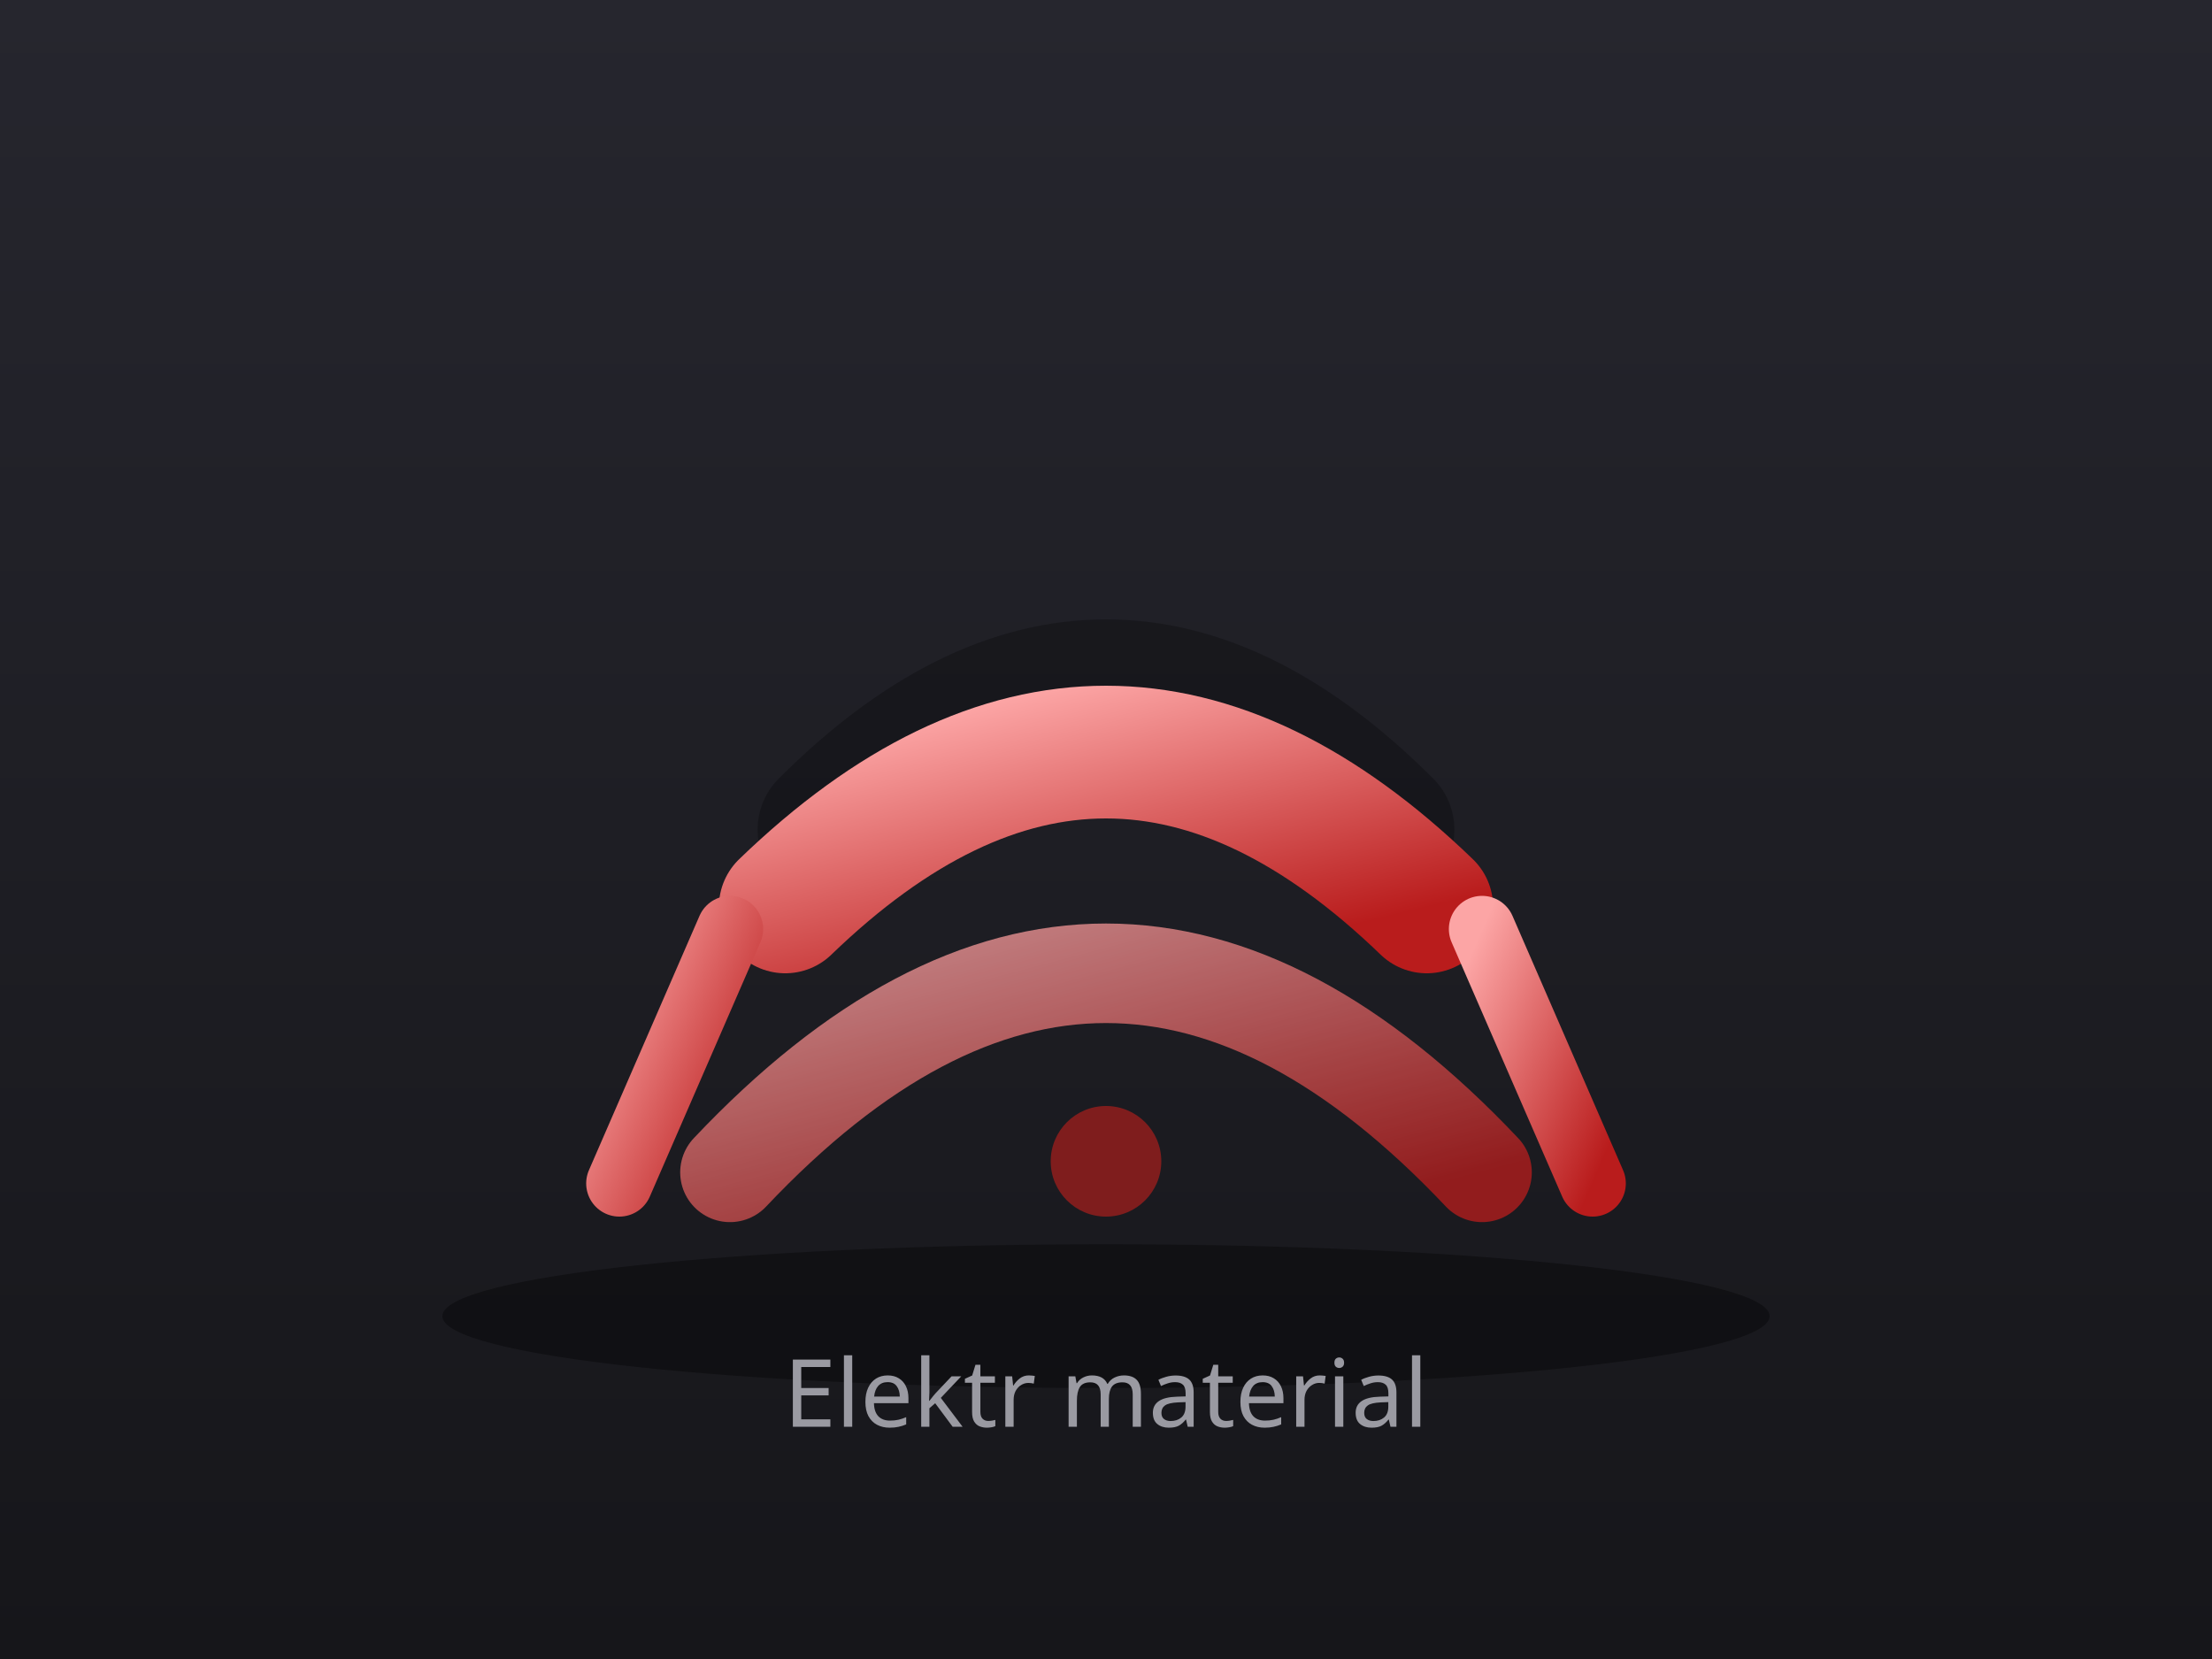
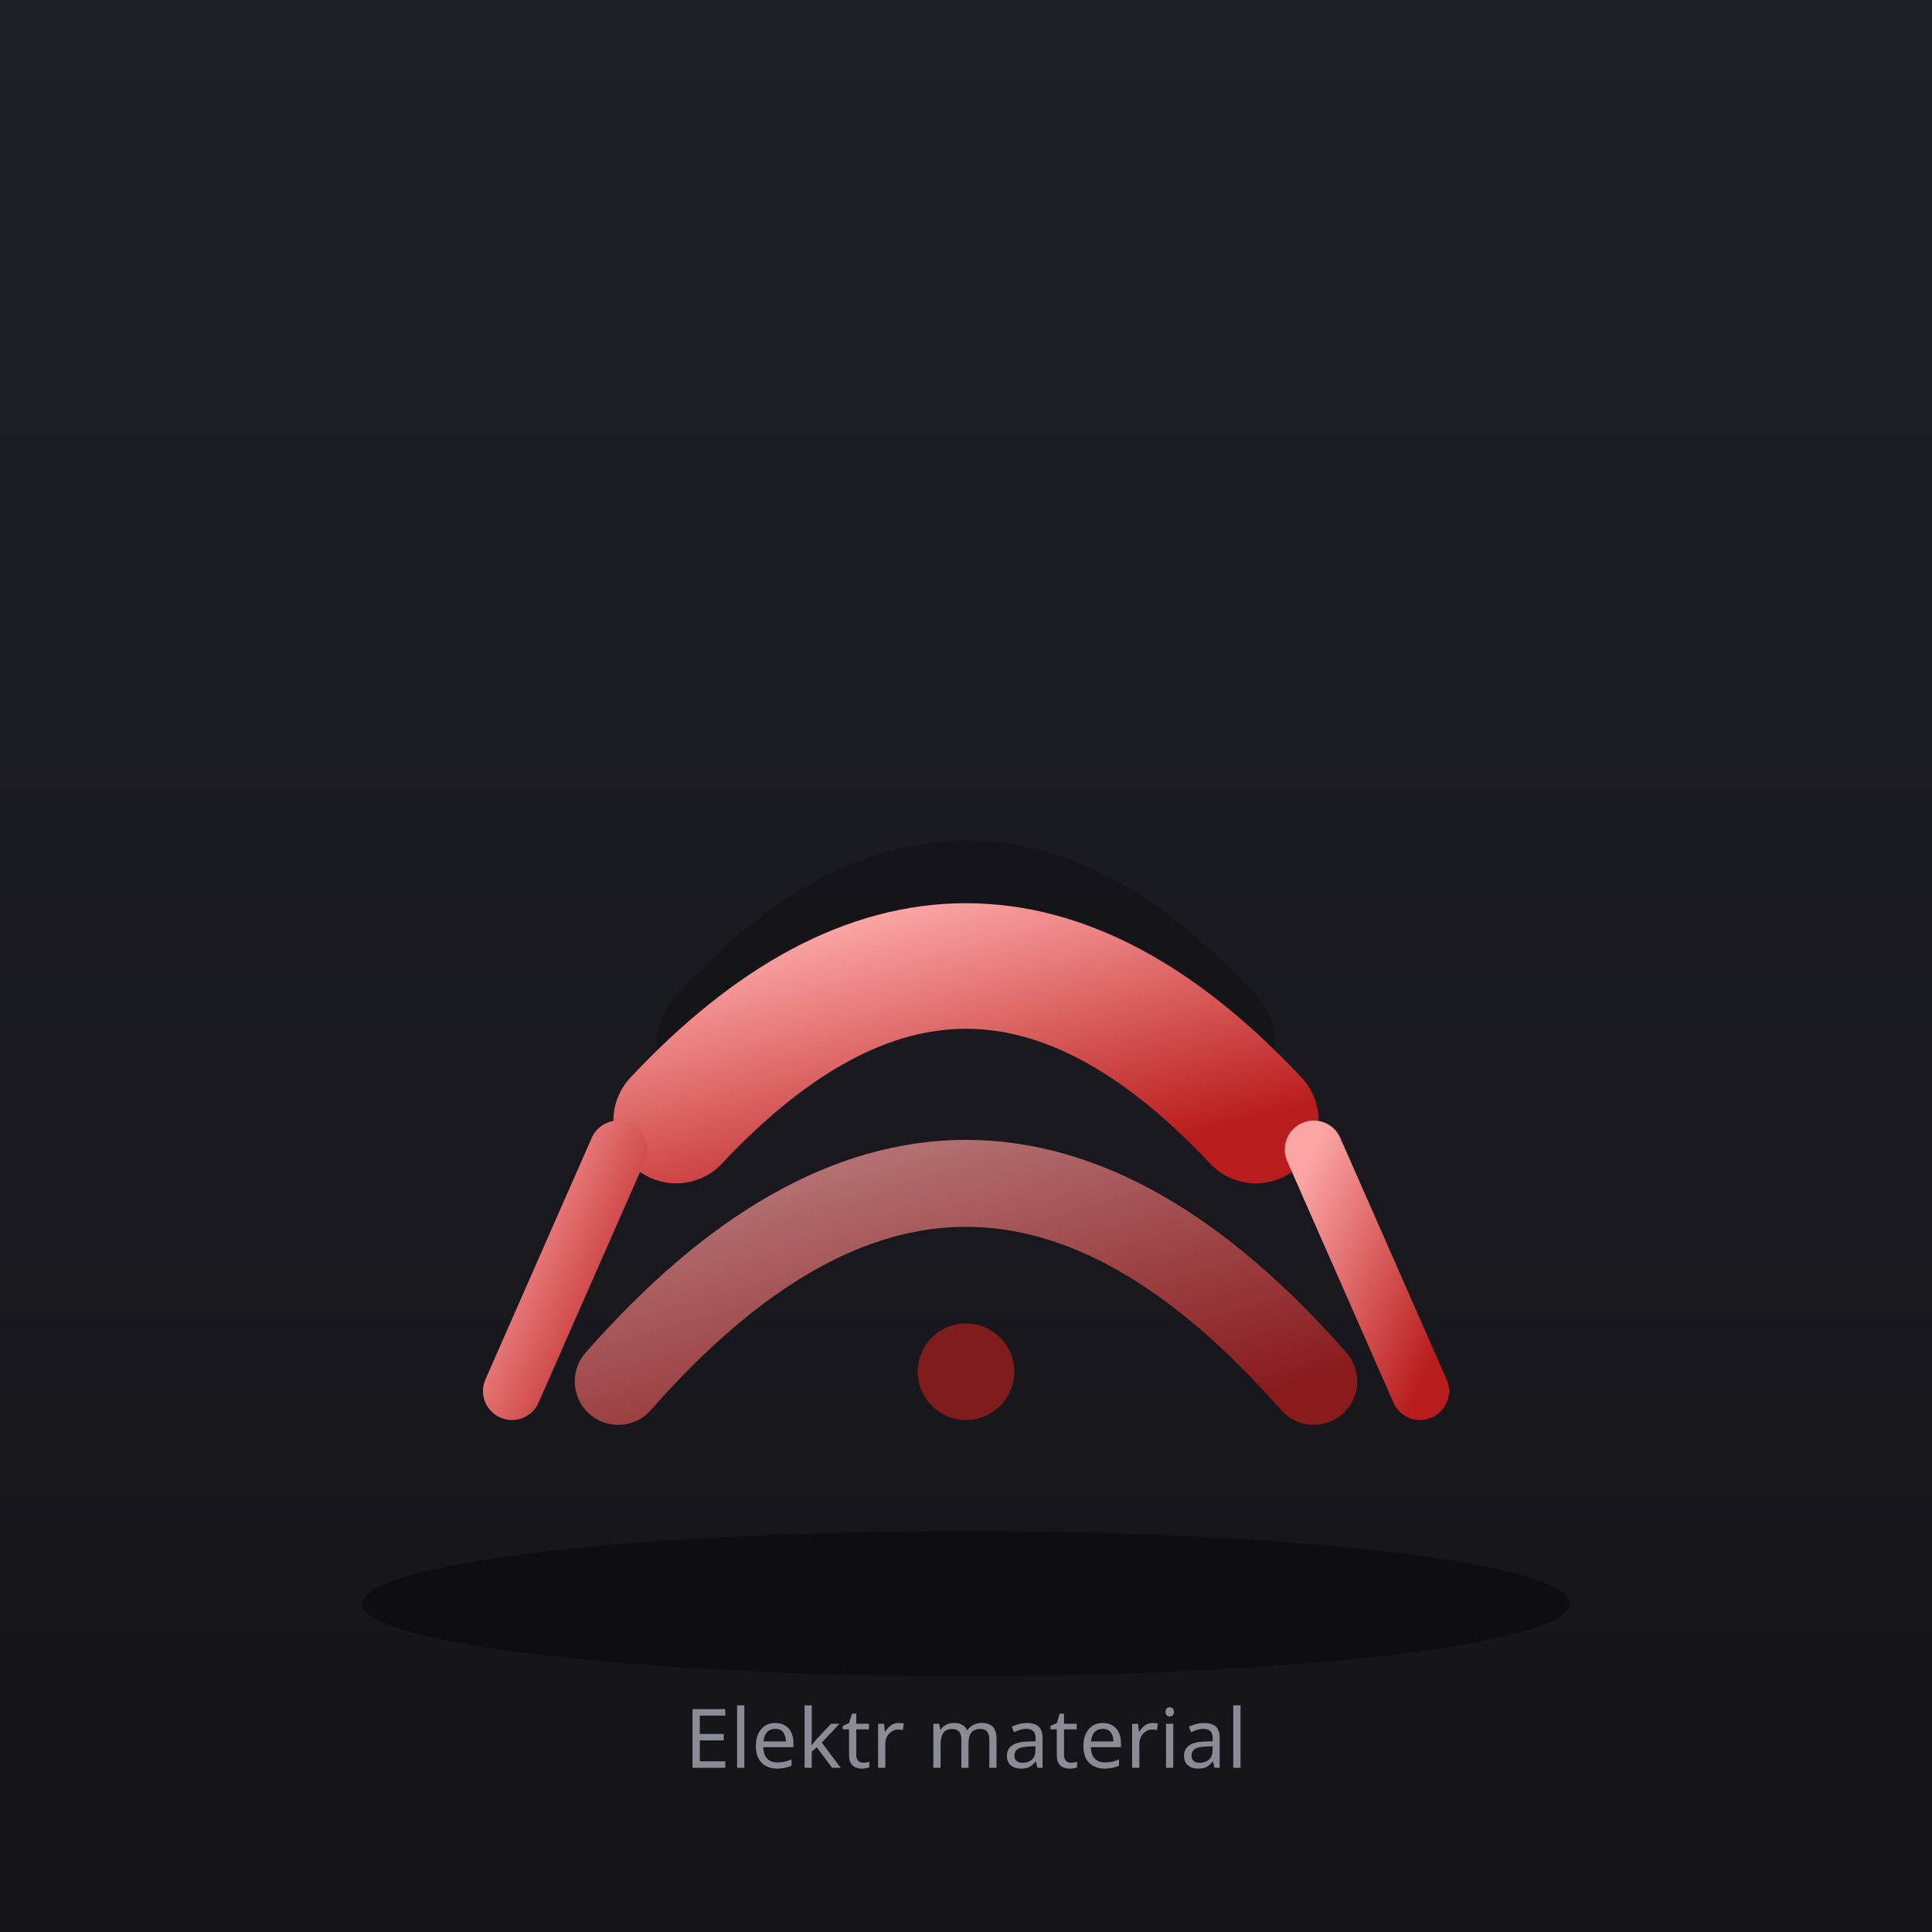
- <svg xmlns="http://www.w3.org/2000/svg" viewBox="0 0 400 300">
+ <svg xmlns="http://www.w3.org/2000/svg" viewBox="0 0 400 400">
  <defs>
    <linearGradient id="bg" x1="0" y1="0" x2="0" y2="1">
-       <stop offset="0" stop-color="#26262e" />
-       <stop offset="1" stop-color="#16161a" />
+       <stop offset="0" stop-color="#1f1f28" />
+       <stop offset="1" stop-color="#141418" />
    </linearGradient>
    <linearGradient id="w" x1="0" y1="0" x2="1" y2="1">
      <stop offset="0" stop-color="#fca5a5" />
      <stop offset="1" stop-color="#b91c1c" />
    </linearGradient>
  </defs>
-   <rect width="400" height="300" fill="url(#bg)" />
-   <ellipse cx="200" cy="238" rx="120" ry="13" fill="#000" opacity="0.35" />
-   <path d="M150 150 Q200 100 250 150" stroke="#000" stroke-width="26" fill="none" opacity="0.25" stroke-linecap="round" />
-   <path d="M142 164 Q200 108 258 164" stroke="url(#w)" stroke-width="24" fill="none" stroke-linecap="round" />
-   <path d="M132 212 Q200 140 268 212" stroke="url(#w)" stroke-width="18" fill="none" stroke-linecap="round" opacity="0.75" />
-   <line x1="112" y1="214" x2="132" y2="168" stroke="url(#w)" stroke-width="12" stroke-linecap="round" />
-   <line x1="288" y1="214" x2="268" y2="168" stroke="url(#w)" stroke-width="12" stroke-linecap="round" />
-   <circle cx="200" cy="210" r="10" fill="#7f1d1d" />
-   <text x="200" y="258" fill="#9a9aa2" font-size="17" text-anchor="middle" font-family="sans-serif">Elektr material</text>
+   <rect width="400" height="400" fill="url(#bg)" />
+   <ellipse cx="200" cy="332" rx="125" ry="15" fill="#000" opacity="0.35" />
+   <path d="M150 216 Q200 160 250 216" stroke="#000" stroke-width="28" fill="none" opacity="0.22" stroke-linecap="round" />
+   <path d="M140 232 Q200 168 260 232" stroke="url(#w)" stroke-width="26" fill="none" stroke-linecap="round" />
+   <path d="M128 286 Q200 204 272 286" stroke="url(#w)" stroke-width="18" fill="none" stroke-linecap="round" opacity="0.7" />
+   <line x1="106" y1="288" x2="128" y2="238" stroke="url(#w)" stroke-width="12" stroke-linecap="round" />
+   <line x1="294" y1="288" x2="272" y2="238" stroke="url(#w)" stroke-width="12" stroke-linecap="round" />
+   <circle cx="200" cy="284" r="10" fill="#7f1d1d" />
+   <text x="200" y="366" fill="#8b8b95" font-size="17" text-anchor="middle" font-family="sans-serif">Elektr material</text>
</svg>
